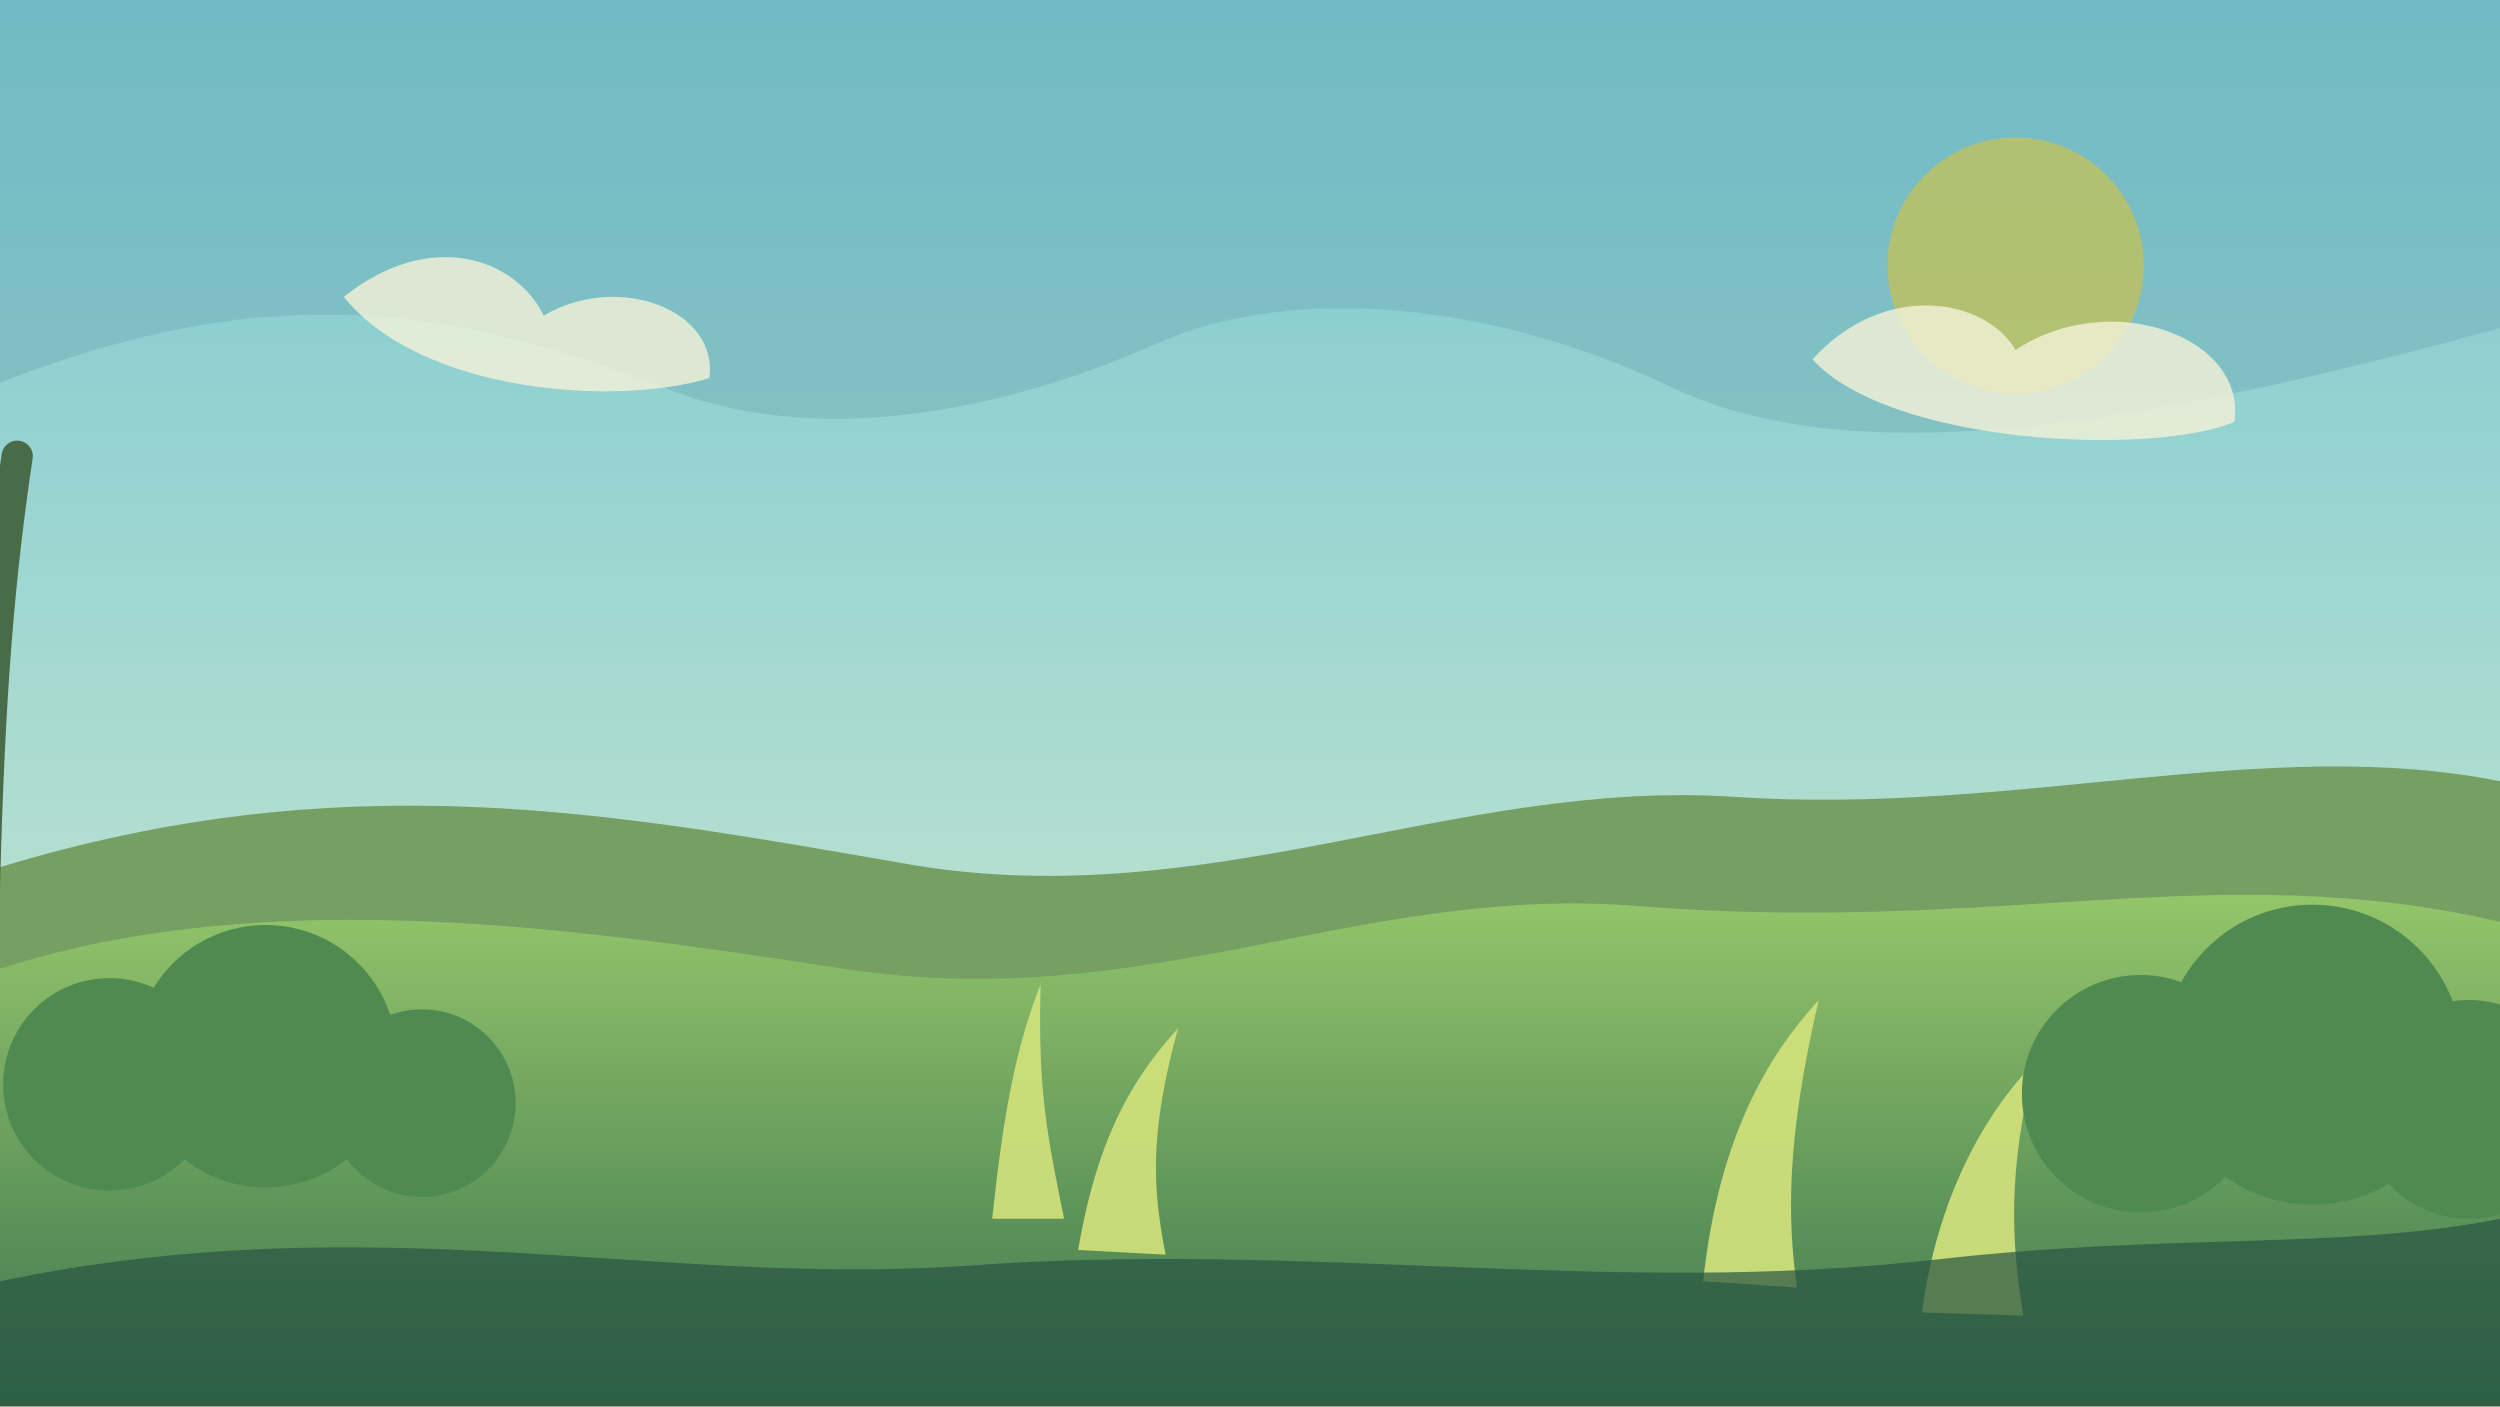
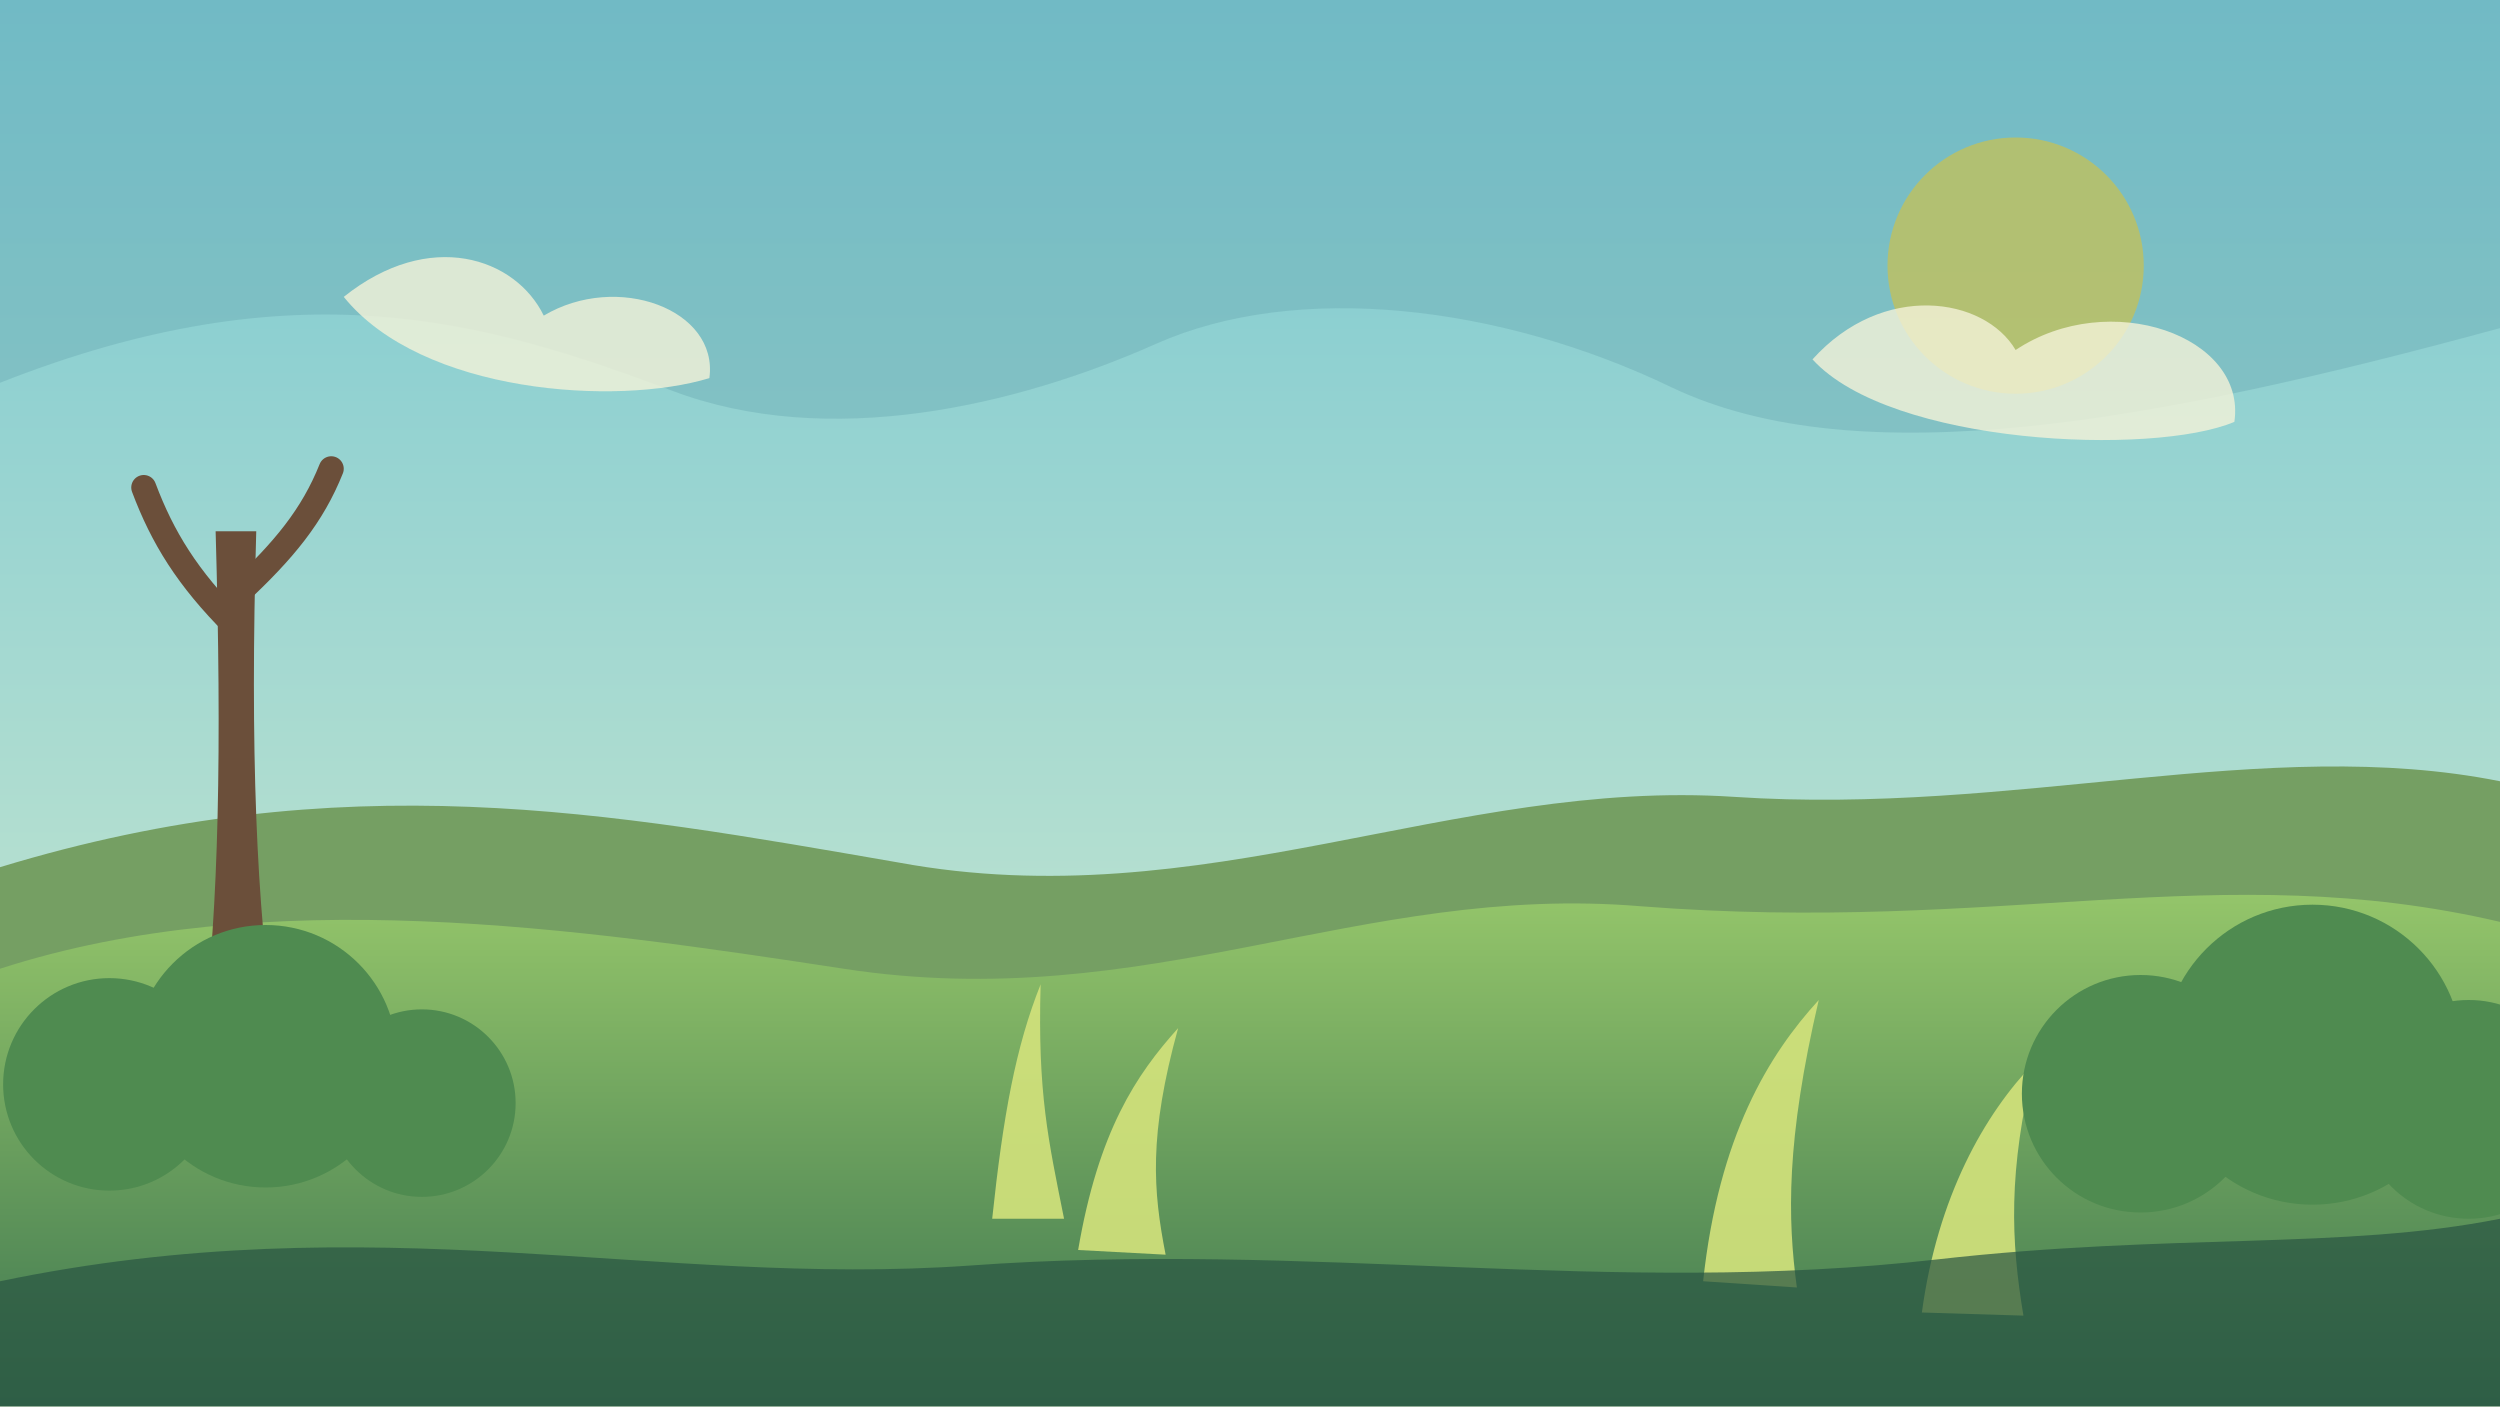
<svg xmlns="http://www.w3.org/2000/svg" viewBox="0 0 1600 900" role="img" aria-label="Savanna habitat background">
  <defs>
    <linearGradient id="sky" x1="0" y1="0" x2="0" y2="1">
      <stop offset="0" stop-color="#77c7d2" />
      <stop offset="1" stop-color="#d8edcf" />
    </linearGradient>
    <linearGradient id="ground" x1="0" y1="0" x2="0" y2="1">
      <stop offset="0" stop-color="#94c56a" />
      <stop offset="1" stop-color="#3d7650" />
    </linearGradient>
  </defs>
  <rect width="1600" height="900" fill="url(#sky)" />
  <circle cx="1290" cy="170" r="82" fill="#ffd21f" opacity=".8" />
  <path d="M0 245 C190 170 310 205 430 250 C530 288 650 260 740 220 C830 180 960 195 1070 248 C1190 305 1380 270 1600 210 L1600 0 L0 0Z" fill="#6aaab2" opacity=".42" />
  <g fill="#f4f2d8" opacity=".8">
    <path d="M1160 230 C1205 180 1270 190 1290 224 C1350 184 1438 215 1430 270 C1378 292 1210 285 1160 230Z" />
    <path d="M220 190 C275 146 330 165 348 202 C395 174 460 198 454 242 C395 260 270 252 220 190Z" />
  </g>
  <path d="M0 555 C220 488 390 520 575 552 C770 588 930 498 1110 510 C1290 522 1450 470 1600 500 L1600 900 L0 900Z" fill="#759f63" />
  <path d="M0 620 C170 565 370 594 540 620 C735 650 870 565 1050 580 C1280 598 1420 548 1600 590 L1600 900 L0 900Z" fill="url(#ground)" />
-   <path d="M-10 570 C-7 442 0 365 11 292" fill="none" stroke="#496b48" stroke-width="20" stroke-linecap="round" />
+   <g fill="none" stroke="#6b4f3a" stroke-linecap="round">
+     <path d="M150 400 C120 370 104 344 92 312" stroke-width="16" />
+     <path d="M152 380 C182 352 200 330 212 300" stroke-width="16" />
+   </g>
+   <path d="M130 660 C140 580 142 480 138 340 L164 340 C160 480 164 580 176 660Z" fill="#6b4f3a" />
  <g fill="#d3e27b" opacity=".9">
    <path d="M635 780 C642 714 650 670 666 630 C664 700 671 730 681 780Z" />
    <path d="M690 800 C703 724 727 688 754 658 C735 727 738 762 746 803Z" />
    <path d="M1090 820 C1100 727 1132 675 1164 640 C1143 730 1144 780 1150 824Z" />
    <path d="M1230 840 C1240 766 1270 713 1302 680 C1285 750 1287 794 1295 842Z" />
  </g>
  <g fill="#4f8b50">
    <circle cx="70" cy="694" r="68" />
    <circle cx="170" cy="676" r="84" />
    <circle cx="270" cy="706" r="60" />
    <circle cx="1370" cy="700" r="76" />
    <circle cx="1480" cy="675" r="96" />
    <circle cx="1580" cy="710" r="70" />
  </g>
  <path d="M0 820 C240 770 420 824 620 810 C840 794 1030 830 1240 806 C1390 789 1500 800 1600 780 L1600 900 L0 900Z" fill="#285442" opacity=".7" />
</svg>
